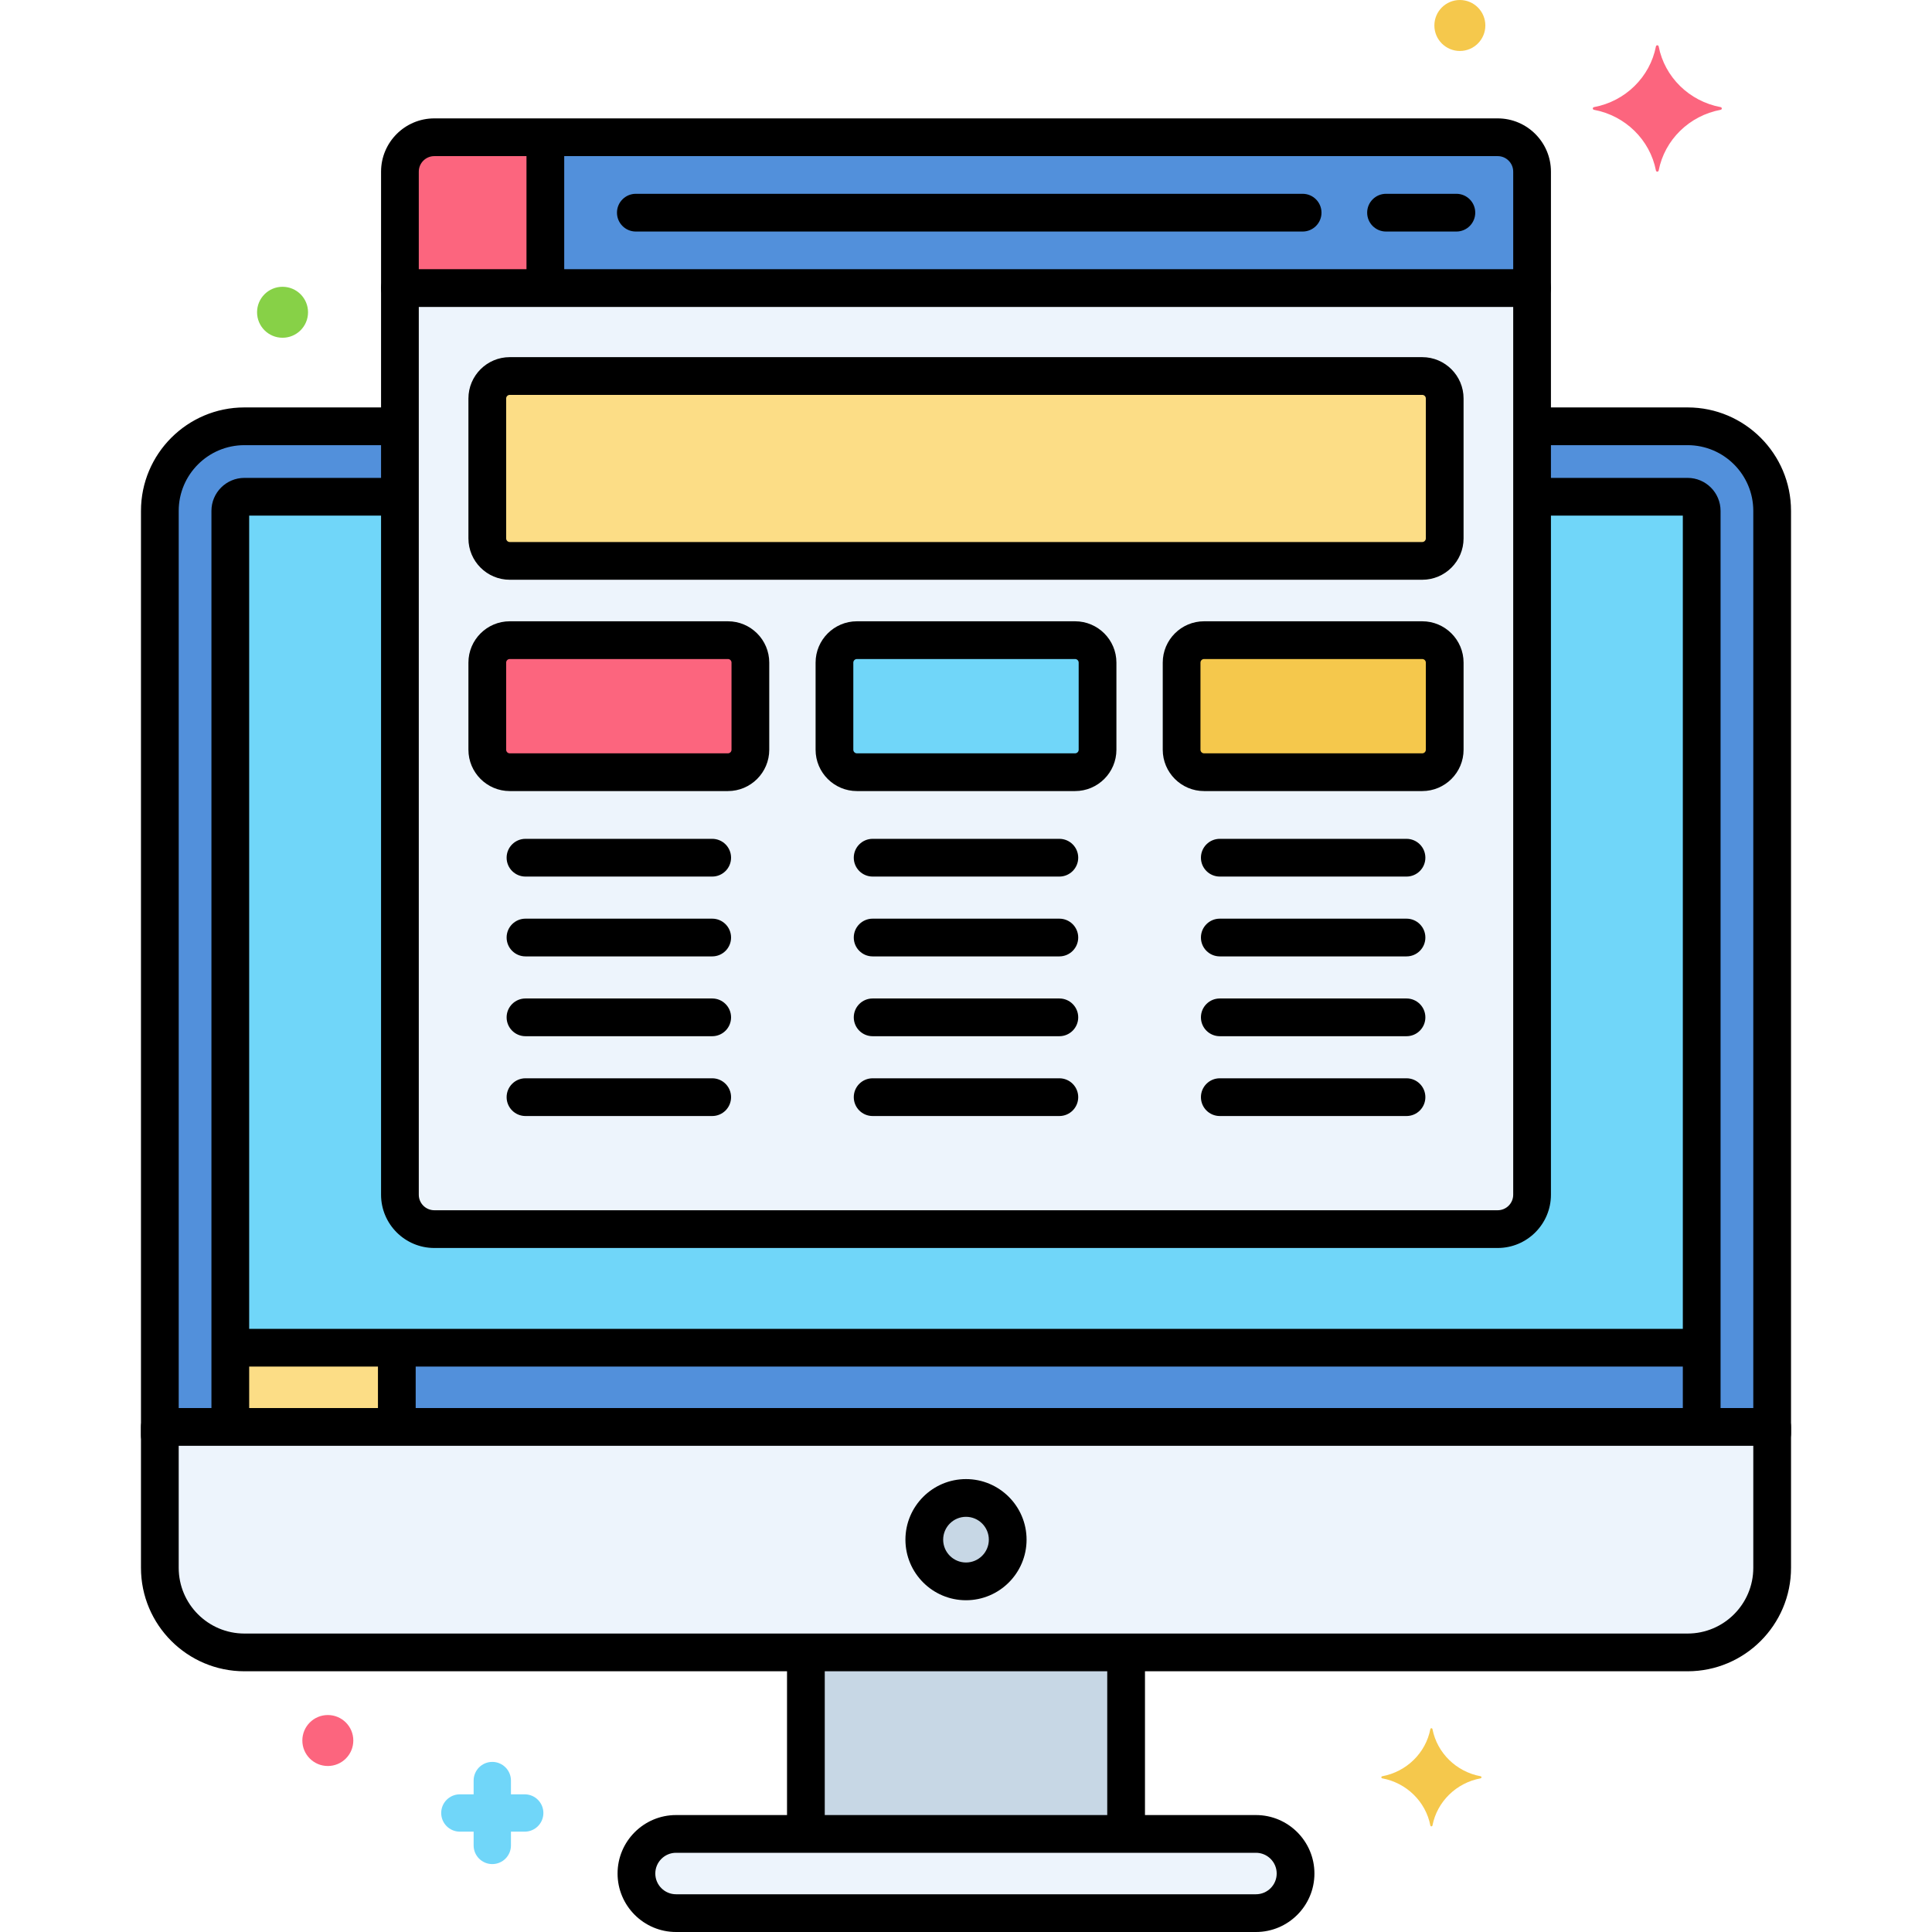
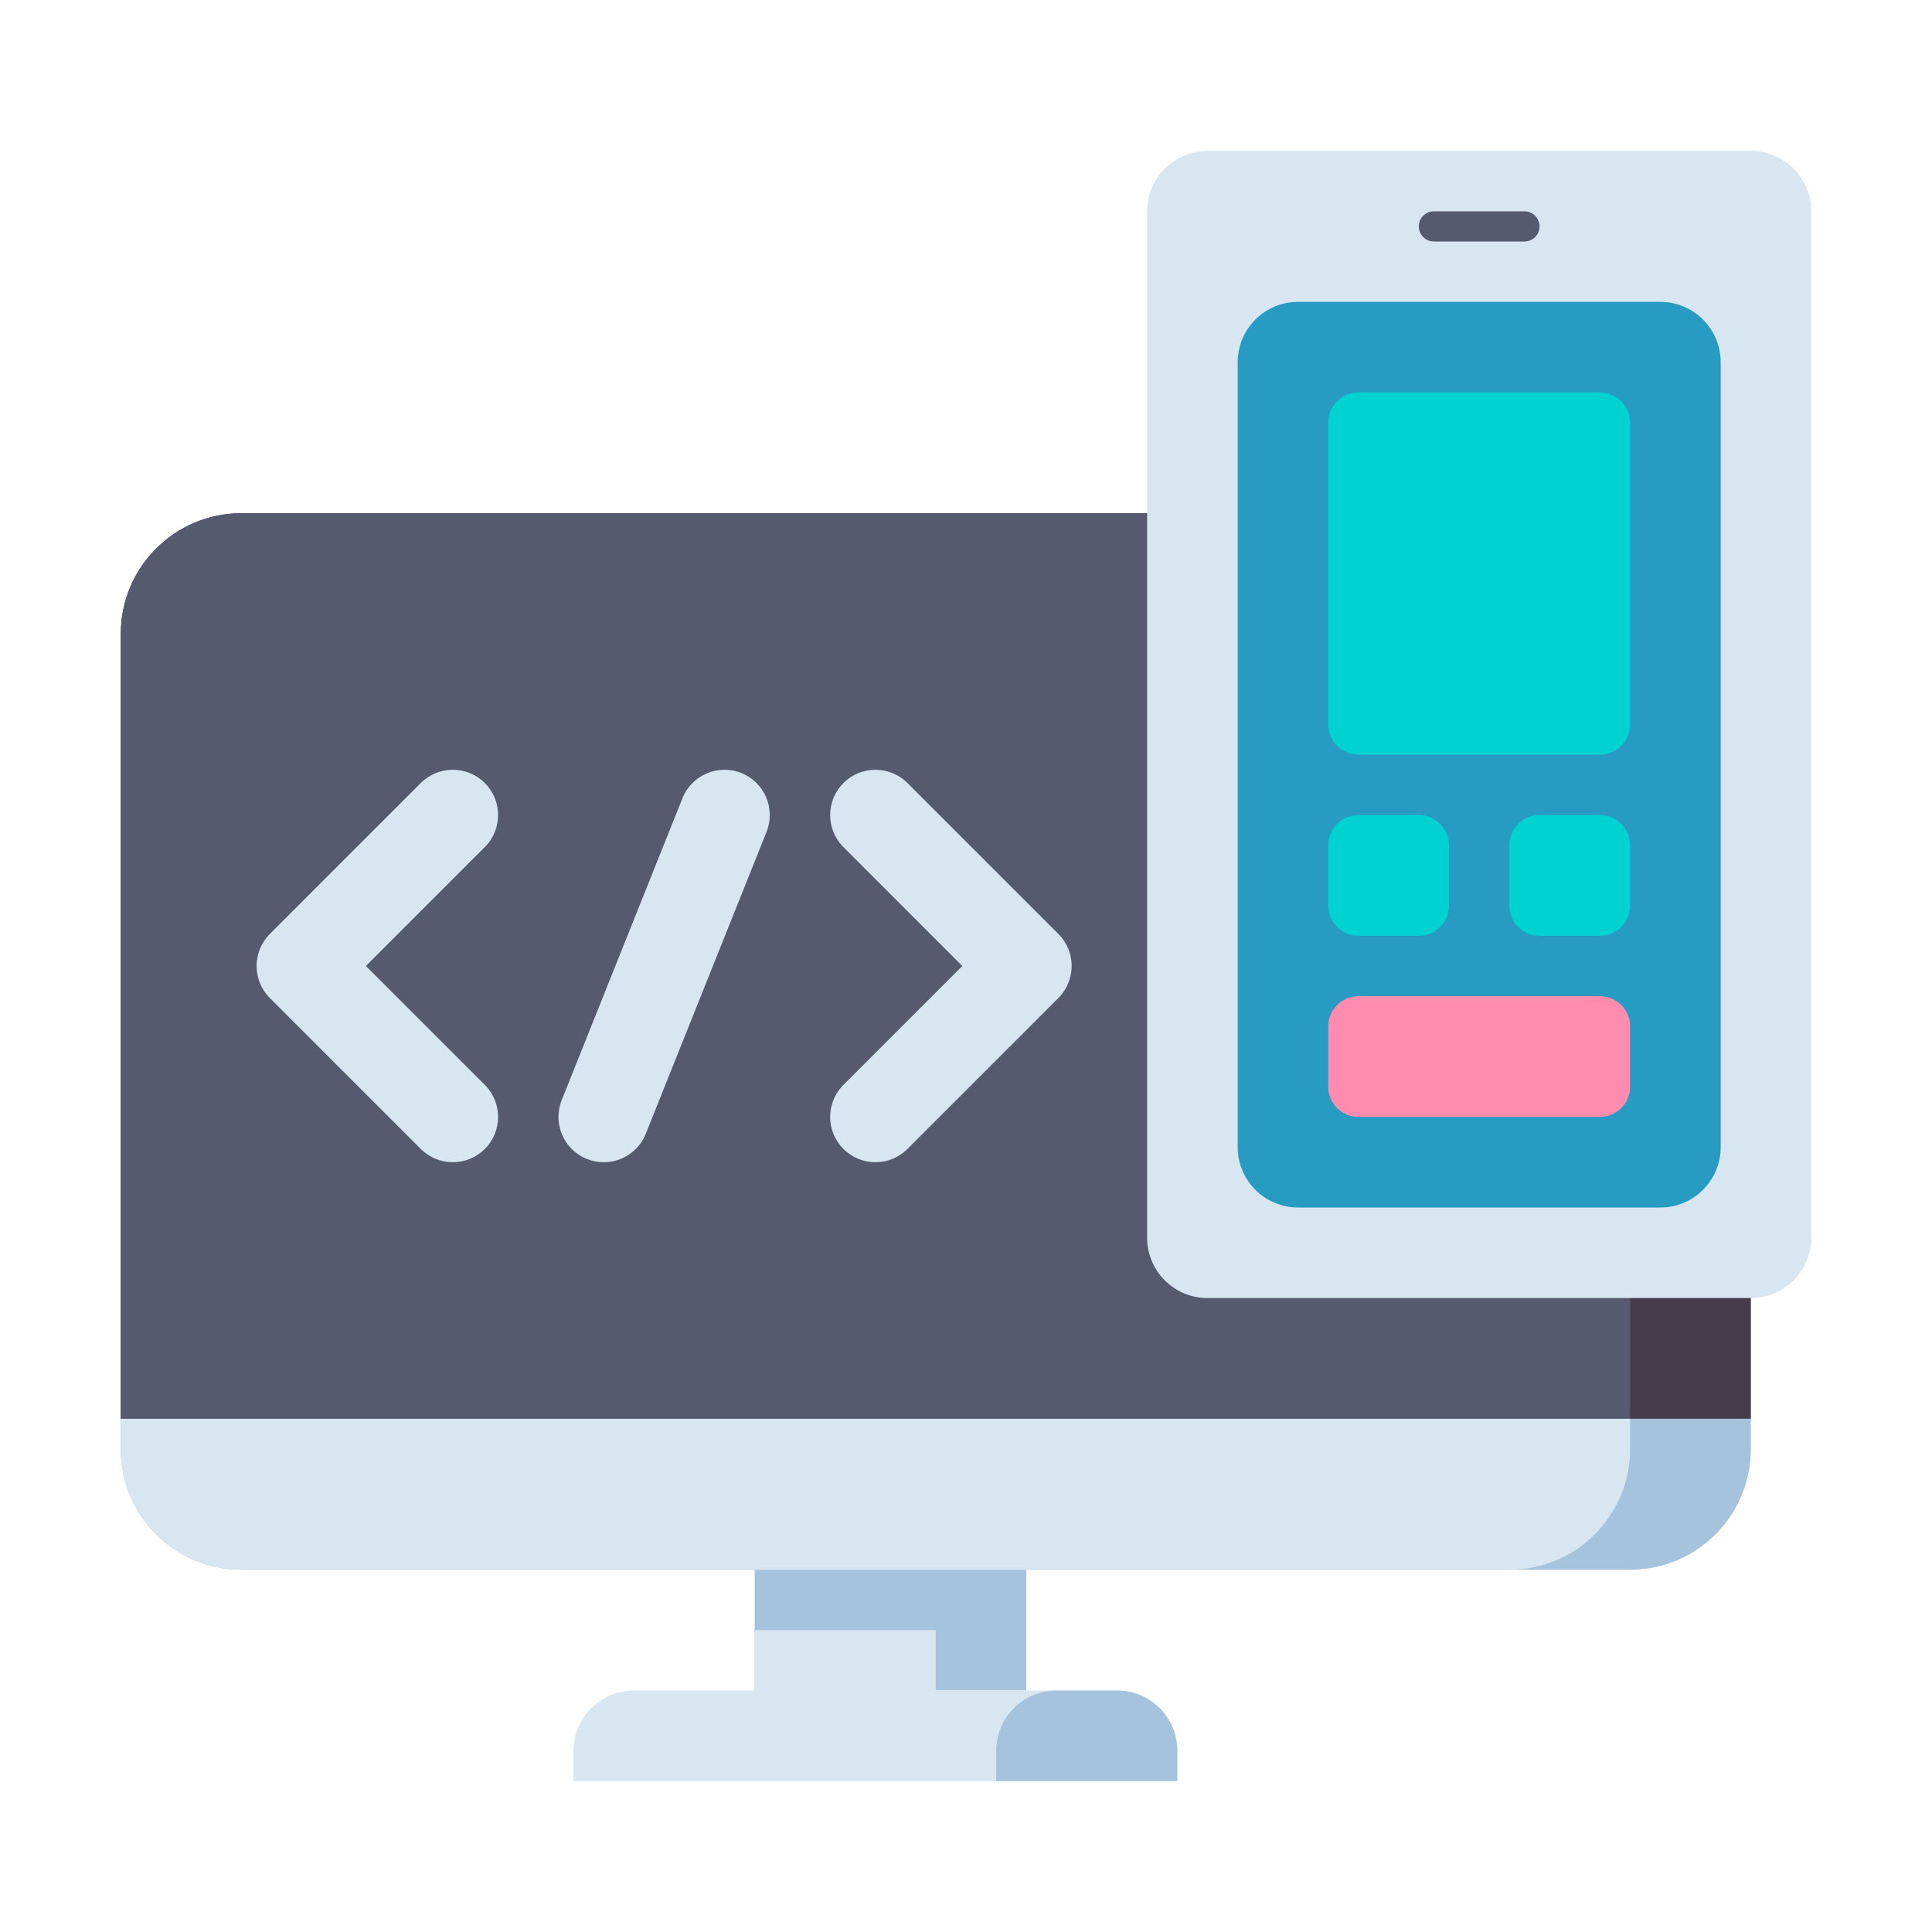
- <svg xmlns="http://www.w3.org/2000/svg" enable-background="new 0 0 256 256" height="512" viewBox="0 0 256 256" width="512">
-   <g id="Layer_32">
+ <svg xmlns="http://www.w3.org/2000/svg" id="Layer_1" enable-background="new 0 0 512 512" height="512" viewBox="0 0 512 512" width="512">
+   <g>
+     <g>
+       <g>
+         <path d="m464 376h-432v-208c0-17.673 14.327-32 32-32h368c17.673 0 32 14.327 32 32z" fill="#463c4b" />
+       </g>
+       <g>
+         <path d="m432 376h-400v-208c0-17.673 14.327-32 32-32h336c17.673 0 32 14.327 32 32z" fill="#555a6e" />
+       </g>
+       <g>
+         <path d="m64 416h368c17.673 0 32-14.327 32-32v-8h-432v8c0 17.673 14.327 32 32 32z" fill="#a5c3dc" />
+       </g>
+       <g>
+         <path d="m400 416h-336c-17.673 0-32-14.327-32-32v-8h400v8c0 17.673-14.327 32-32 32z" fill="#d7e6f0" />
+       </g>
+       <g>
+         <path d="m200 416h72v32h-72z" fill="#a5c3dc" />
+       </g>
+       <g>
+         <path d="m200 432h48v16h-48z" fill="#d7e6f0" />
+       </g>
+       <g>
+         <path d="m312 472h-160v-8c0-8.837 7.163-16 16-16h128c8.837 0 16 7.163 16 16z" fill="#d7e6f0" />
+       </g>
+       <g>
+         <path d="m312 472h-48v-8c0-8.837 7.163-16 16-16h16c8.837 0 16 7.163 16 16z" fill="#a5c3dc" />
+       </g>
+     </g>
    <g>
      <g>
        <g>
-           <path d="m52.992 38.172v120.136c0 2.516 2.04 4.556 4.556 4.556h140.903c2.516 0 4.556-2.04 4.556-4.556v-120.136z" fill="#edf4fc" />
+           <path d="m464 344h-144c-8.837 0-16-7.163-16-16v-272c0-8.837 7.163-16 16-16h144c8.837 0 16 7.163 16 16v272c0 8.837-7.163 16-16 16z" fill="#d7e6f0" />
+         </g>
+         <g>
+           <path d="m440 320h-96c-8.837 0-16-7.163-16-16v-208c0-8.837 7.163-16 16-16h96c8.837 0 16 7.163 16 16v208c0 8.837-7.163 16-16 16z" fill="#289bc3" />
+         </g>
+         <g>
+           <path d="m404 64h-24c-2.209 0-4-1.791-4-4 0-2.209 1.791-4 4-4h24c2.209 0 4 1.791 4 4 0 2.209-1.791 4-4 4z" fill="#555a6e" />
        </g>
      </g>
      <g>
-         <g>
-           <path d="m188.454 49.824h-120.908c-1.644 0-2.977 1.333-2.977 2.977v18.542c0 1.644 1.333 2.977 2.977 2.977h120.907c1.644 0 2.977-1.333 2.977-2.977v-18.542c.001-1.644-1.332-2.977-2.976-2.977z" fill="#fcdd86" />
-         </g>
+         <path d="m424 200h-64c-4.418 0-8-3.582-8-8v-80c0-4.418 3.582-8 8-8h64c4.418 0 8 3.582 8 8v80c0 4.418-3.582 8-8 8z" fill="#00d2d2" />
      </g>
      <g>
-         <g>
-           <path d="m96.454 84.824h-28.908c-1.644 0-2.977 1.333-2.977 2.977v11.542c0 1.644 1.333 2.977 2.977 2.977h28.907c1.644 0 2.977-1.333 2.977-2.977v-11.542c.001-1.644-1.332-2.977-2.976-2.977z" fill="#fc657e" />
-         </g>
+         <path d="m376 248h-16c-4.418 0-8-3.582-8-8v-16c0-4.418 3.582-8 8-8h16c4.418 0 8 3.582 8 8v16c0 4.418-3.582 8-8 8z" fill="#00d2d2" />
      </g>
      <g>
-         <g>
-           <path d="m142.454 84.824h-28.907c-1.644 0-2.977 1.333-2.977 2.977v11.542c0 1.644 1.333 2.977 2.977 2.977h28.907c1.644 0 2.977-1.333 2.977-2.977v-11.542c0-1.644-1.333-2.977-2.977-2.977z" fill="#70d6f9" />
-         </g>
+         <path d="m424 296h-64c-4.418 0-8-3.582-8-8v-16c0-4.418 3.582-8 8-8h64c4.418 0 8 3.582 8 8v16c0 4.418-3.582 8-8 8z" fill="#ff8caf" />
      </g>
      <g>
-         <g>
-           <path d="m188.454 84.824h-28.907c-1.644 0-2.977 1.333-2.977 2.977v11.542c0 1.644 1.333 2.977 2.977 2.977h28.907c1.644 0 2.977-1.333 2.977-2.977v-11.542c0-1.644-1.333-2.977-2.977-2.977z" fill="#f5c84c" />
-         </g>
+         <path d="m424 248h-16c-4.418 0-8-3.582-8-8v-16c0-4.418 3.582-8 8-8h16c4.418 0 8 3.582 8 8v16c0 4.418-3.582 8-8 8z" fill="#00d2d2" />
      </g>
-       <g>
-         <g>
-           <path d="m227.991 14.551c-4.149.773-7.419 3.976-8.208 8.041-.04.204-.325.204-.364 0-.789-4.065-4.059-7.268-8.208-8.041-.208-.039-.208-.318 0-.357 4.149-.773 7.419-3.976 8.208-8.041.04-.204.325-.204.364 0 .789 4.065 4.059 7.268 8.208 8.041.209.039.209.318 0 .357z" fill="#fc657e" />
-         </g>
-       </g>
-       <g>
-         <g>
-           <path d="m196.183 235.639c-3.221.6-5.76 3.087-6.372 6.243-.031.159-.252.159-.283 0-.612-3.156-3.151-5.643-6.372-6.243-.162-.03-.162-.247 0-.277 3.221-.6 5.76-3.087 6.372-6.243.031-.159.252-.159.283 0 .612 3.156 3.151 5.643 6.372 6.243.161.03.161.246 0 .277z" fill="#f5c84c" />
-         </g>
-       </g>
-       <g>
-         <g>
-           <path d="m69.528 237.758h-1.824v-1.824c0-1.366-1.107-2.473-2.473-2.473s-2.473 1.107-2.473 2.473v1.824h-1.824c-1.366 0-2.473 1.107-2.473 2.473s1.107 2.473 2.473 2.473h1.824v1.824c0 1.366 1.107 2.473 2.473 2.473s2.473-1.107 2.473-2.473v-1.824h1.824c1.366 0 2.473-1.107 2.473-2.473s-1.108-2.473-2.473-2.473z" fill="#70d6f9" />
-         </g>
-       </g>
-       <g>
-         <g>
-           <circle cx="43.439" cy="230.627" fill="#fc657e" r="3.377" />
-         </g>
-       </g>
-       <g>
-         <g>
-           <circle cx="193.439" cy="3.377" fill="#f5c84c" r="3.377" />
-         </g>
-       </g>
-       <g>
-         <g>
-           <circle cx="37.439" cy="41.377" fill="#87d147" r="3.377" />
-         </g>
-       </g>
-       <g>
-         <g>
-           <path d="m166.421 243.004h-76.842c-2.898 0-5.248 2.35-5.248 5.248s2.35 5.248 5.248 5.248h76.841c2.898 0 5.248-2.35 5.248-5.248.001-2.898-2.349-5.248-5.247-5.248z" fill="#edf4fc" />
-         </g>
-       </g>
-       <g>
-         <g>
-           <path d="m106.785 218.953h42.43v24.051h-42.43z" fill="#c7d7e5" />
-         </g>
-       </g>
-       <g>
-         <g>
-           <path d="m223.616 56.486h-20.609v101.822c0 2.516-2.04 4.556-4.556 4.556h-140.903c-2.516 0-4.556-2.04-4.556-4.556v-101.822h-20.608c-6.162 0-11.204 5.042-11.204 11.204v140.057c0 6.163 5.042 11.205 11.204 11.205h191.232c6.162 0 11.204-5.042 11.204-11.205v-140.056c.001-6.163-5.042-11.205-11.204-11.205z" fill="#5290db" />
-         </g>
-       </g>
-       <g>
-         <g>
-           <path d="m21.179 189.074v18.674c0 6.163 5.042 11.205 11.205 11.205h191.232c6.162 0 11.205-5.042 11.205-11.205v-18.674z" fill="#edf4fc" />
-         </g>
-       </g>
-       <g>
-         <g>
-           <path d="m223.616 65.823h-20.609v92.485c0 2.516-2.04 4.556-4.556 4.556h-140.903c-2.516 0-4.556-2.04-4.556-4.556v-92.485h-20.608c-1.027 0-1.867.84-1.867 1.867v121.383h194.967v-121.382c0-1.027-.841-1.868-1.868-1.868z" fill="#70d6f9" />
-         </g>
-       </g>
-       <g>
-         <g>
-           <path d="m30.517 178.578h194.967v10.496h-194.967z" fill="#5290db" />
-         </g>
-       </g>
-       <g>
-         <g>
-           <path d="m128 198.487c-3.052 0-5.526 2.474-5.526 5.527 0 3.052 2.474 5.527 5.526 5.527s5.526-2.474 5.526-5.527c0-3.053-2.474-5.527-5.526-5.527z" fill="#c7d7e5" />
-         </g>
-       </g>
-       <g>
-         <g>
-           <path d="m30.517 178.578h22.064v10.496h-22.064z" fill="#fcdd86" />
-         </g>
-       </g>
-       <g>
-         <g>
-           <path d="m166.421 256h-76.842c-4.272 0-7.748-3.476-7.748-7.748s3.476-7.748 7.748-7.748h76.842c4.272 0 7.748 3.476 7.748 7.748s-3.476 7.748-7.748 7.748zm-76.842-10.496c-1.515 0-2.748 1.233-2.748 2.748s1.233 2.748 2.748 2.748h76.842c1.515 0 2.748-1.233 2.748-2.748s-1.232-2.748-2.748-2.748z" />
-         </g>
-       </g>
-       <g>
-         <g>
-           <path d="m149.215 244.504c-1.381 0-2.5-1.119-2.5-2.5v-22.051c0-1.381 1.119-2.5 2.5-2.5s2.5 1.119 2.5 2.5v22.051c0 1.381-1.119 2.5-2.5 2.5z" />
-         </g>
-       </g>
-       <g>
-         <g>
-           <path d="m106.785 244.504c-1.381 0-2.5-1.119-2.5-2.5v-22.051c0-1.381 1.119-2.5 2.5-2.5s2.5 1.119 2.5 2.5v22.051c0 1.381-1.119 2.5-2.5 2.5z" />
-         </g>
-       </g>
-       <g>
-         <g>
-           <path d="m21.18 192.667c-1.381 0-2.5-1.119-2.5-2.5v-122.476c0-7.557 6.147-13.705 13.704-13.705h19.929c1.381 0 2.5 1.119 2.5 2.5s-1.119 2.5-2.5 2.5h-19.929c-4.799 0-8.704 3.905-8.704 8.705v122.476c0 1.381-1.119 2.5-2.5 2.5z" />
-         </g>
-       </g>
-       <g>
-         <g>
-           <path d="m234.82 192.417c-1.381 0-2.5-1.119-2.5-2.5v-122.226c0-4.8-3.905-8.705-8.704-8.705h-19.824c-1.381 0-2.5-1.119-2.5-2.5s1.119-2.5 2.5-2.5h19.824c7.557 0 13.704 6.148 13.704 13.705v122.227c0 1.38-1.119 2.499-2.5 2.499z" />
-         </g>
-       </g>
-       <g>
-         <g>
-           <path d="m223.616 221.453h-191.232c-7.557 0-13.705-6.148-13.705-13.705v-18.674c0-1.381 1.119-2.5 2.5-2.5h213.642c1.381 0 2.5 1.119 2.5 2.5v18.674c0 7.557-6.148 13.705-13.705 13.705zm-199.937-29.879v16.174c0 4.8 3.905 8.705 8.705 8.705h191.232c4.8 0 8.705-3.905 8.705-8.705v-16.174z" />
-         </g>
-       </g>
-       <g>
-         <g>
-           <path d="m30.517 190.574c-1.381 0-2.5-1.119-2.5-2.5v-120.383c0-2.408 1.959-4.368 4.367-4.368h19.609c1.381 0 2.5 1.119 2.5 2.5s-1.119 2.5-2.5 2.5h-18.976v119.75c0 1.382-1.12 2.501-2.5 2.501z" />
-         </g>
-       </g>
-       <g>
-         <g>
-           <path d="m225.483 190.574c-1.381 0-2.5-1.119-2.5-2.5v-119.751h-18.976c-1.381 0-2.5-1.119-2.5-2.5s1.119-2.5 2.5-2.5h19.609c2.408 0 4.367 1.959 4.367 4.368v120.383c0 1.381-1.119 2.5-2.5 2.5z" />
-         </g>
-       </g>
-       <g>
-         <g>
-           <path d="m224.542 181.078h-193.292c-1.381 0-2.5-1.119-2.5-2.5s1.119-2.5 2.5-2.5h193.292c1.381 0 2.5 1.119 2.5 2.5s-1.119 2.5-2.5 2.5z" />
-         </g>
-       </g>
-       <g>
-         <g>
-           <path d="m128 212.04c-4.426 0-8.026-3.601-8.026-8.026s3.601-8.027 8.026-8.027 8.026 3.601 8.026 8.027-3.6 8.026-8.026 8.026zm0-11.054c-1.669 0-3.026 1.358-3.026 3.027s1.357 3.026 3.026 3.026 3.026-1.357 3.026-3.026-1.357-3.027-3.026-3.027z" />
-         </g>
-       </g>
-       <g>
-         <g>
-           <path d="m52.581 190.875c-1.381 0-2.5-1.119-2.5-2.5v-9.25c0-1.381 1.119-2.5 2.5-2.5s2.5 1.119 2.5 2.5v9.25c0 1.381-1.119 2.5-2.5 2.5z" />
-         </g>
-       </g>
-       <g>
-         <g>
-           <path d="m198.452 18.188h-140.904c-2.516 0-4.556 2.04-4.556 4.556v15.429h150.015v-15.43c.001-2.516-2.039-4.555-4.555-4.555z" fill="#5290db" />
-         </g>
-       </g>
-       <g>
-         <g>
-           <path d="m72.262 18.188h-14.714c-2.516 0-4.556 2.04-4.556 4.556v15.429h19.269v-19.985z" fill="#fc657e" />
-         </g>
-       </g>
-       <g>
-         <g>
-           <path d="m172.604 30.68h-88.352c-1.381 0-2.5-1.119-2.5-2.5s1.119-2.5 2.5-2.5h88.353c1.381 0 2.5 1.119 2.5 2.5s-1.12 2.5-2.501 2.5z" />
-         </g>
-       </g>
-       <g>
-         <g>
-           <path d="m192.978 30.68h-9.322c-1.381 0-2.5-1.119-2.5-2.5s1.119-2.5 2.5-2.5h9.322c1.381 0 2.5 1.119 2.5 2.5s-1.12 2.5-2.5 2.5z" />
-         </g>
-       </g>
-       <g>
-         <g>
-           <path d="m198.452 165.364h-140.904c-3.891 0-7.056-3.165-7.056-7.056v-120.136c0-1.381 1.119-2.5 2.5-2.5s2.5 1.119 2.5 2.5v120.136c0 1.133.922 2.056 2.056 2.056h140.903c1.133 0 2.056-.922 2.056-2.056v-120.136c0-1.381 1.119-2.5 2.5-2.5s2.5 1.119 2.5 2.5v120.136c0 3.891-3.165 7.056-7.055 7.056z" />
-         </g>
-       </g>
-       <g>
-         <g>
-           <path d="m203.007 40.672h-150.014c-1.381 0-2.5-1.119-2.5-2.5v-15.429c0-3.891 3.165-7.056 7.056-7.056h140.903c3.891 0 7.056 3.165 7.056 7.056v15.429c-.001 1.381-1.12 2.5-2.501 2.5zm-147.514-5h145.015v-12.929c0-1.133-.922-2.056-2.056-2.056h-140.904c-1.133 0-2.056.922-2.056 2.056v12.929z" />
-         </g>
-       </g>
-       <g>
-         <g>
-           <path d="m72.262 39.969c-1.381 0-2.5-1.119-2.5-2.5v-18.552c0-1.381 1.119-2.5 2.5-2.5s2.5 1.119 2.5 2.5v18.553c0 1.38-1.119 2.499-2.5 2.499z" />
-         </g>
-       </g>
-       <g>
-         <g>
-           <path d="m188.454 76.821h-120.908c-3.02 0-5.477-2.457-5.477-5.478v-18.542c0-3.02 2.457-5.477 5.477-5.477h120.907c3.02 0 5.477 2.457 5.477 5.477v18.542c.001 3.021-2.456 5.478-5.476 5.478zm-120.908-24.497c-.263 0-.477.214-.477.477v18.542c0 .263.214.478.477.478h120.907c.263 0 .477-.214.477-.478v-18.542c0-.263-.214-.477-.477-.477z" />
-         </g>
-       </g>
-       <g>
-         <g>
-           <path d="m96.454 104.821h-28.908c-3.02 0-5.477-2.457-5.477-5.478v-11.542c0-3.02 2.457-5.477 5.477-5.477h28.907c3.02 0 5.477 2.457 5.477 5.477v11.542c.001 3.021-2.456 5.478-5.476 5.478zm-28.908-17.497c-.263 0-.477.214-.477.477v11.542c0 .263.214.478.477.478h28.907c.263 0 .477-.214.477-.478v-11.542c0-.263-.214-.477-.477-.477z" />
-         </g>
-       </g>
-       <g>
-         <g>
-           <path d="m142.454 104.821h-28.907c-3.02 0-5.477-2.457-5.477-5.478v-11.542c0-3.02 2.457-5.477 5.477-5.477h28.907c3.02 0 5.477 2.457 5.477 5.477v11.542c0 3.021-2.457 5.478-5.477 5.478zm-28.908-17.497c-.263 0-.477.214-.477.477v11.542c0 .263.214.478.477.478h28.907c.263 0 .477-.214.477-.478v-11.542c0-.263-.214-.477-.477-.477z" />
-         </g>
-       </g>
-       <g>
-         <g>
-           <path d="m188.454 104.821h-28.907c-3.02 0-5.477-2.457-5.477-5.478v-11.542c0-3.02 2.457-5.477 5.477-5.477h28.907c3.02 0 5.477 2.457 5.477 5.477v11.542c0 3.021-2.457 5.478-5.477 5.478zm-28.908-17.497c-.263 0-.477.214-.477.477v11.542c0 .263.214.478.477.478h28.907c.263 0 .477-.214.477-.478v-11.542c0-.263-.214-.477-.477-.477z" />
-         </g>
-       </g>
-       <g>
-         <g>
-           <path d="m140.37 116.15h-24.74c-1.381 0-2.5-1.119-2.5-2.5s1.119-2.5 2.5-2.5h24.739c1.381 0 2.5 1.119 2.5 2.5s-1.119 2.5-2.499 2.5z" />
-         </g>
-       </g>
-       <g>
-         <g>
-           <path d="m140.37 126.727h-24.74c-1.381 0-2.5-1.119-2.5-2.5s1.119-2.5 2.5-2.5h24.739c1.381 0 2.5 1.119 2.5 2.5s-1.119 2.5-2.499 2.5z" />
-         </g>
-       </g>
-       <g>
-         <g>
-           <path d="m140.37 137.303h-24.74c-1.381 0-2.5-1.119-2.5-2.5s1.119-2.5 2.5-2.5h24.739c1.381 0 2.5 1.119 2.5 2.5s-1.119 2.5-2.499 2.5z" />
-         </g>
-       </g>
-       <g>
-         <g>
-           <path d="m140.37 147.879h-24.74c-1.381 0-2.5-1.119-2.5-2.5s1.119-2.5 2.5-2.5h24.739c1.381 0 2.5 1.119 2.5 2.5s-1.119 2.5-2.499 2.5z" />
-         </g>
-       </g>
-       <g>
-         <g>
-           <path d="m94.37 116.15h-24.74c-1.381 0-2.5-1.119-2.5-2.5s1.119-2.5 2.5-2.5h24.74c1.381 0 2.5 1.119 2.5 2.5s-1.12 2.5-2.5 2.5z" />
-         </g>
-       </g>
-       <g>
-         <g>
-           <path d="m94.37 126.727h-24.74c-1.381 0-2.5-1.119-2.5-2.5s1.119-2.5 2.5-2.5h24.74c1.381 0 2.5 1.119 2.5 2.5s-1.12 2.5-2.5 2.5z" />
-         </g>
-       </g>
-       <g>
-         <g>
-           <path d="m94.37 137.303h-24.74c-1.381 0-2.5-1.119-2.5-2.5s1.119-2.5 2.5-2.5h24.74c1.381 0 2.5 1.119 2.5 2.5s-1.12 2.5-2.5 2.5z" />
-         </g>
-       </g>
-       <g>
-         <g>
-           <path d="m94.37 147.879h-24.74c-1.381 0-2.5-1.119-2.5-2.5s1.119-2.5 2.5-2.5h24.74c1.381 0 2.5 1.119 2.5 2.5s-1.12 2.5-2.5 2.5z" />
-         </g>
-       </g>
-       <g>
-         <g>
-           <path d="m186.37 116.15h-24.74c-1.381 0-2.5-1.119-2.5-2.5s1.119-2.5 2.5-2.5h24.739c1.381 0 2.5 1.119 2.5 2.5s-1.119 2.5-2.499 2.5z" />
-         </g>
-       </g>
-       <g>
-         <g>
-           <path d="m186.37 126.727h-24.74c-1.381 0-2.5-1.119-2.5-2.5s1.119-2.5 2.5-2.5h24.739c1.381 0 2.5 1.119 2.5 2.5s-1.119 2.5-2.499 2.5z" />
-         </g>
-       </g>
-       <g>
-         <g>
-           <path d="m186.37 137.303h-24.74c-1.381 0-2.5-1.119-2.5-2.5s1.119-2.5 2.5-2.5h24.739c1.381 0 2.5 1.119 2.5 2.5s-1.119 2.5-2.499 2.5z" />
-         </g>
-       </g>
-       <g>
-         <g>
-           <path d="m186.37 147.879h-24.74c-1.381 0-2.5-1.119-2.5-2.5s1.119-2.5 2.5-2.5h24.739c1.381 0 2.5 1.119 2.5 2.5s-1.119 2.5-2.499 2.5z" />
-         </g>
-       </g>
+     </g>
+     <g>
+       <path d="m120 308c-3.071 0-6.142-1.172-8.485-3.515l-40-40c-4.686-4.687-4.686-12.284 0-16.971l40-40c4.687-4.686 12.284-4.686 16.971 0 4.686 4.687 4.686 12.284 0 16.971l-31.515 31.515 31.515 31.515c4.686 4.687 4.686 12.284 0 16.971-2.344 2.342-5.415 3.514-8.486 3.514z" fill="#d7e6f0" />
+     </g>
+     <g>
+       <path d="m232 308c-3.071 0-6.142-1.172-8.485-3.515-4.686-4.687-4.686-12.284 0-16.971l31.514-31.514-31.515-31.515c-4.686-4.687-4.686-12.284 0-16.971 4.687-4.686 12.284-4.686 16.971 0l40 40c4.687 4.687 4.687 12.284 0 16.971l-40 40c-2.343 2.343-5.414 3.515-8.485 3.515z" fill="#d7e6f0" />
+     </g>
+     <g>
+       <path d="m159.996 308.003c-1.483 0-2.991-.276-4.453-.861-6.153-2.461-9.146-9.445-6.685-15.599l32-80c2.461-6.153 9.444-9.147 15.598-6.685 6.153 2.461 9.146 9.445 6.685 15.599l-32 80c-1.876 4.691-6.383 7.546-11.145 7.546z" fill="#d7e6f0" />
    </g>
  </g>
</svg>
